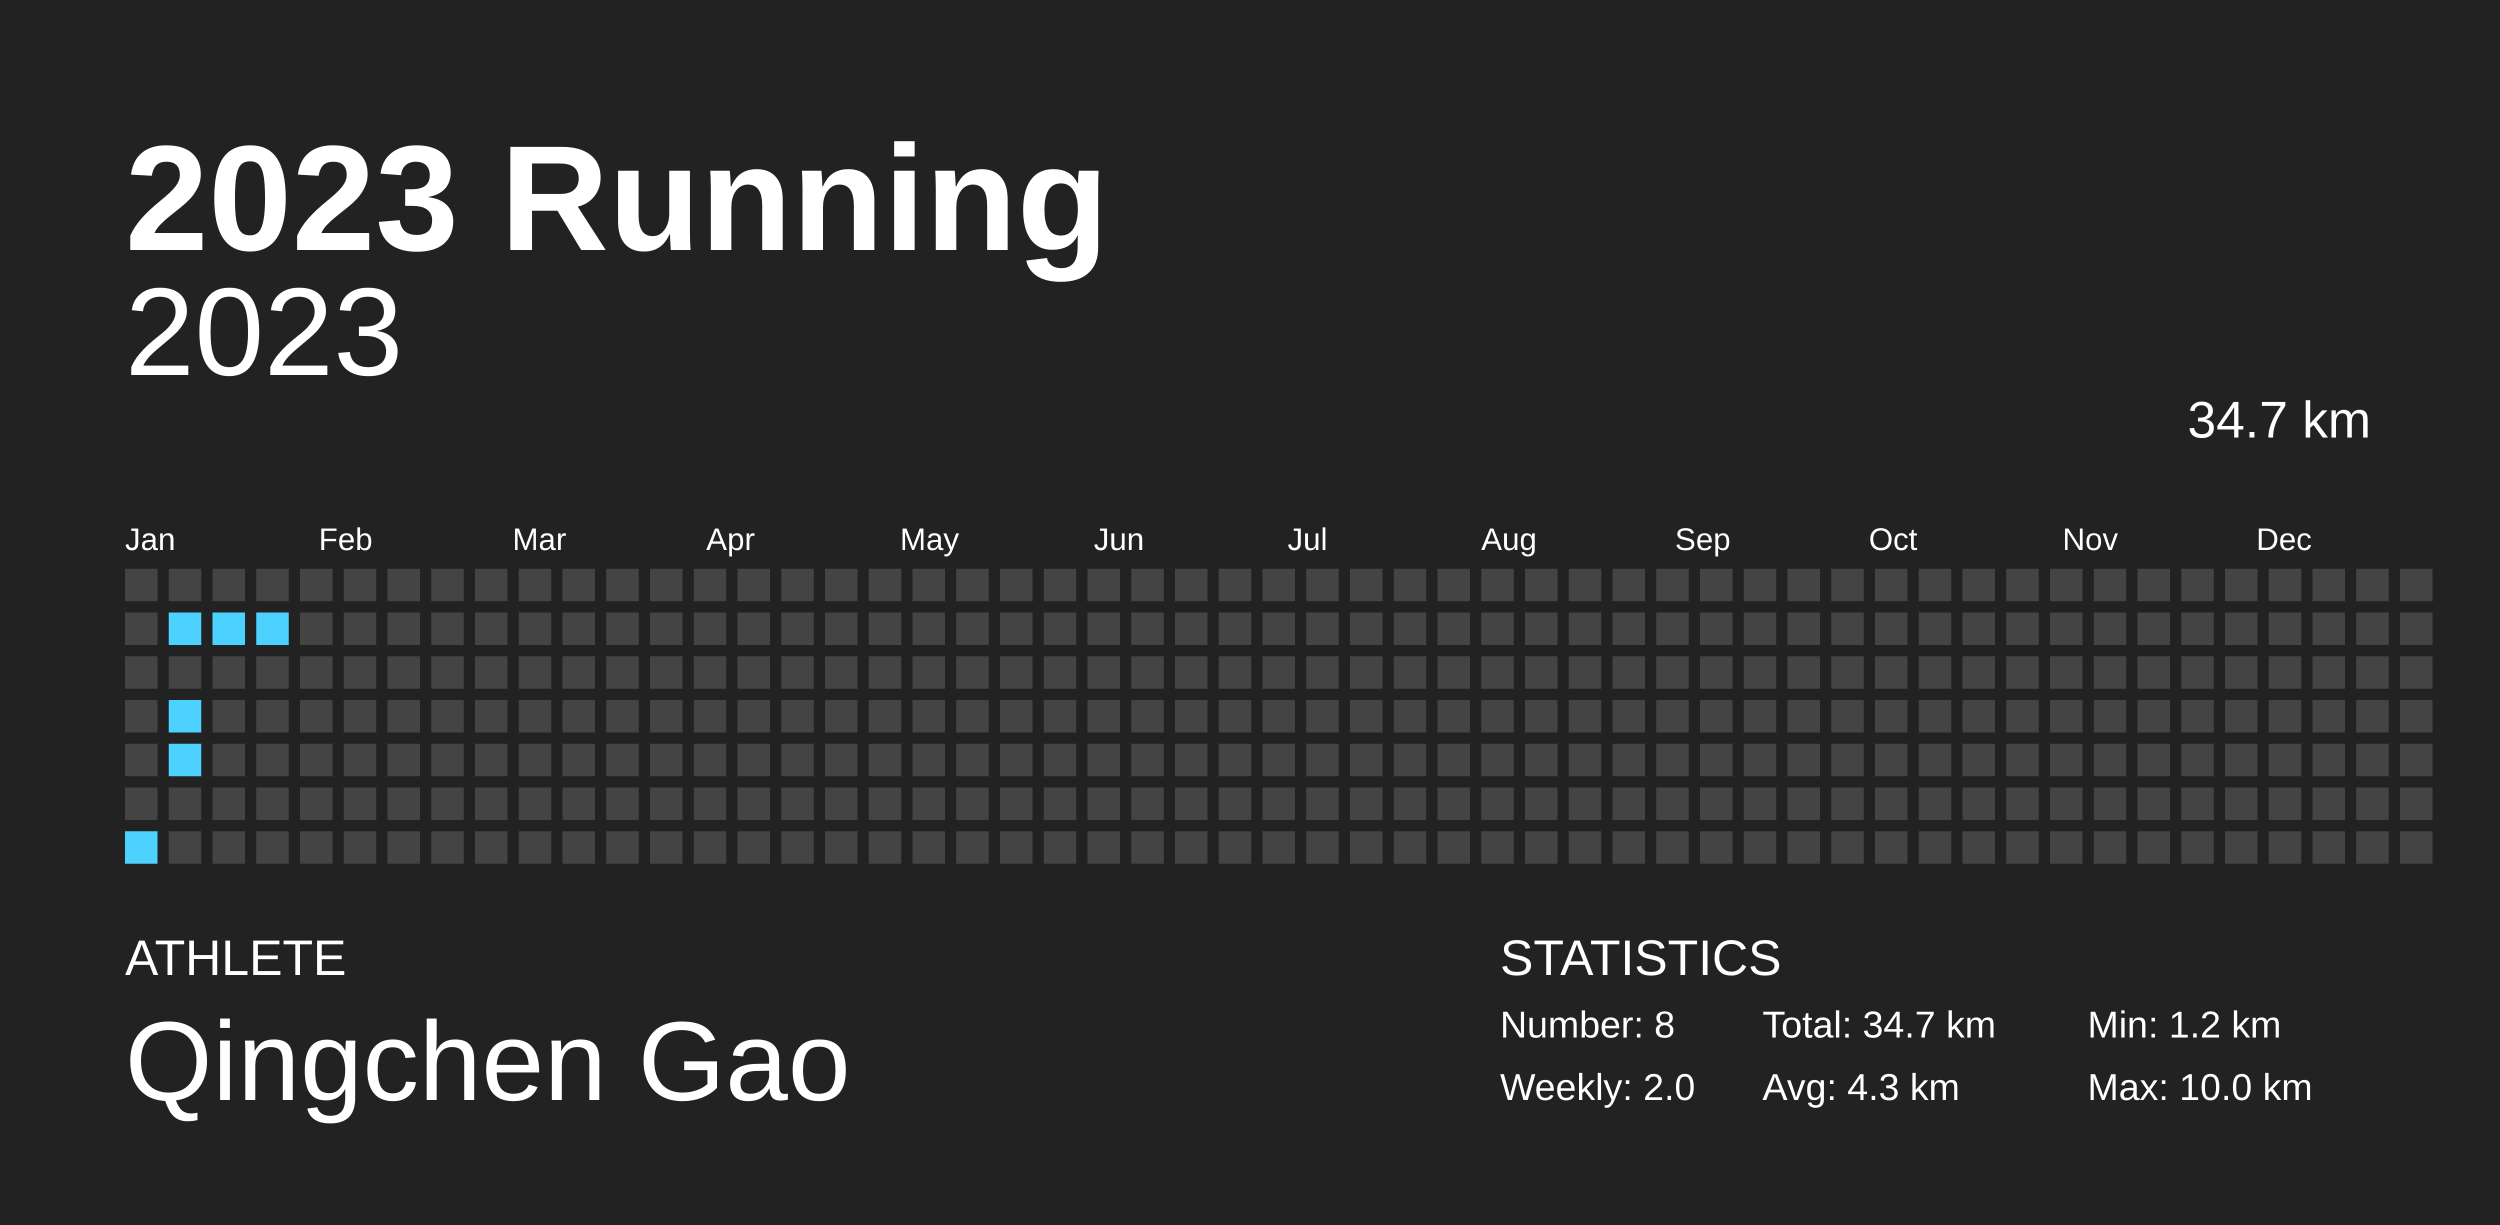
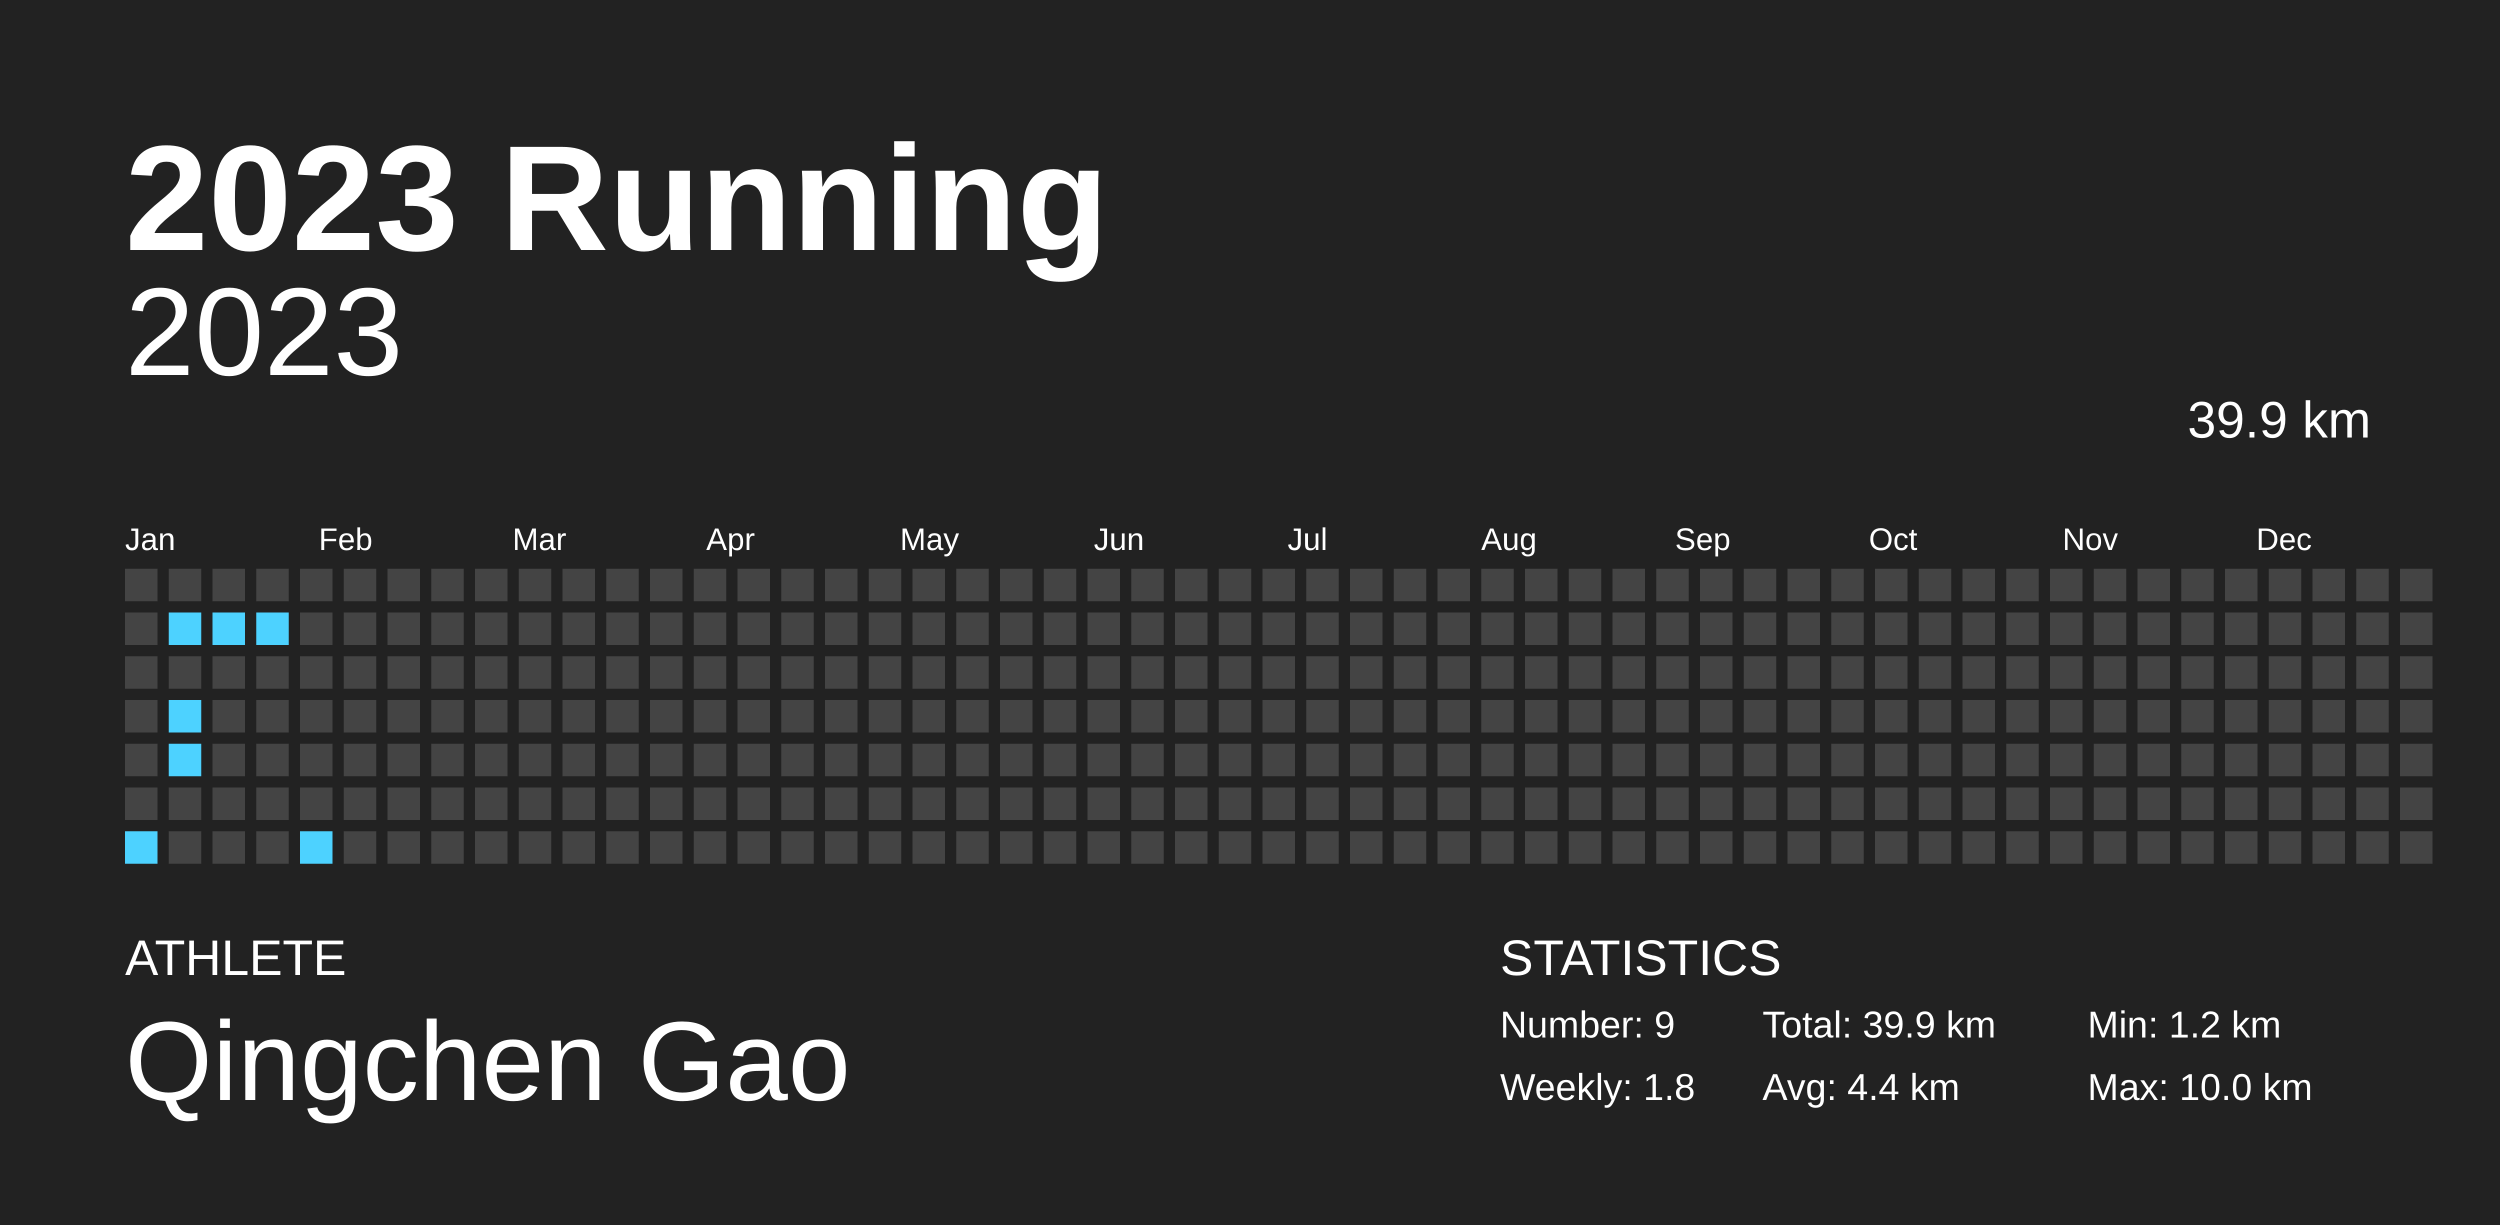
<svg xmlns="http://www.w3.org/2000/svg" baseProfile="full" height="98mm" version="1.1" viewBox="0,0,200,98" width="200mm">
  <defs />
  <rect fill="#222222" height="98" width="200" x="0" y="0" />
  <text fill="#FFFFFF" style="font-size:12px; font-family:Arial; font-weight:bold;" x="10" y="20">2023 Running</text>
  <text fill="#FFFFFF" style="font-size:4px; font-family:Arial" x="10" y="78">ATHLETE</text>
  <text fill="#FFFFFF" style="font-size:9px; font-family:Arial" x="10" y="88">Qingchen Gao</text>
  <text fill="#FFFFFF" style="font-size:4px; font-family:Arial" x="120" y="78">STATISTICS</text>
-   <text fill="#FFFFFF" style="font-size:3px; font-family:Arial" x="120" y="83">Number: 8</text>
-   <text fill="#FFFFFF" style="font-size:3px; font-family:Arial" x="120" y="88">Weekly: 2.0</text>
-   <text fill="#FFFFFF" style="font-size:3px; font-family:Arial" x="141" y="83">Total: 34.7 km</text>
-   <text fill="#FFFFFF" style="font-size:3px; font-family:Arial" x="141" y="88">Avg: 4.3 km</text>
+   <text fill="#FFFFFF" style="font-size:3px; font-family:Arial" x="120" y="83">Number: 9</text>
+   <text fill="#FFFFFF" style="font-size:3px; font-family:Arial" x="120" y="88">Weekly: 1.8</text>
+   <text fill="#FFFFFF" style="font-size:3px; font-family:Arial" x="141" y="83">Total: 39.9 km</text>
+   <text fill="#FFFFFF" style="font-size:3px; font-family:Arial" x="141" y="88">Avg: 4.4 km</text>
  <text fill="#FFFFFF" style="font-size:3px; font-family:Arial" x="167" y="83">Min: 1.2 km</text>
  <text fill="#FFFFFF" style="font-size:3px; font-family:Arial" x="167" y="88">Max: 10.0 km</text>
  <text alignment-baseline="hanging" fill="#FFFFFF" style="font-size:10.0px; font-family:Arial;" x="10" y="30">2023</text>
-   <text alignment-baseline="hanging" fill="#FFFFFF" style="font-size:4.125px; font-family:Arial;" x="175" y="35">34.7 km</text>
+   <text alignment-baseline="hanging" fill="#FFFFFF" style="font-size:4.125px; font-family:Arial;" x="175" y="35">39.9 km</text>
  <text fill="#FFFFFF" style="font-size:2.5px; font-family:Arial" x="10.0" y="44">Jan</text>
  <text fill="#FFFFFF" style="font-size:2.5px; font-family:Arial" x="25.5" y="44">Feb</text>
  <text fill="#FFFFFF" style="font-size:2.5px; font-family:Arial" x="41.0" y="44">Mar</text>
  <text fill="#FFFFFF" style="font-size:2.5px; font-family:Arial" x="56.5" y="44">Apr</text>
  <text fill="#FFFFFF" style="font-size:2.5px; font-family:Arial" x="72.0" y="44">May</text>
  <text fill="#FFFFFF" style="font-size:2.5px; font-family:Arial" x="87.5" y="44">Jun</text>
  <text fill="#FFFFFF" style="font-size:2.5px; font-family:Arial" x="103.0" y="44">Jul</text>
  <text fill="#FFFFFF" style="font-size:2.5px; font-family:Arial" x="118.5" y="44">Aug</text>
  <text fill="#FFFFFF" style="font-size:2.5px; font-family:Arial" x="134.0" y="44">Sep</text>
  <text fill="#FFFFFF" style="font-size:2.5px; font-family:Arial" x="149.5" y="44">Oct</text>
  <text fill="#FFFFFF" style="font-size:2.5px; font-family:Arial" x="165.0" y="44">Nov</text>
  <text fill="#FFFFFF" style="font-size:2.5px; font-family:Arial" x="180.5" y="44">Dec</text>
  <rect fill="#444444" height="2.6" width="2.6" x="10.0" y="45.5" />
  <rect fill="#444444" height="2.6" width="2.6" x="10.0" y="49.0" />
  <rect fill="#444444" height="2.6" width="2.6" x="10.0" y="52.5" />
  <rect fill="#444444" height="2.6" width="2.6" x="10.0" y="56.0" />
  <rect fill="#444444" height="2.6" width="2.6" x="10.0" y="59.5" />
  <rect fill="#444444" height="2.6" width="2.6" x="10.0" y="63.0" />
  <rect fill="#4dd2ff" height="2.6" width="2.6" x="10.0" y="66.5" />
  <rect fill="#444444" height="2.6" width="2.6" x="13.5" y="45.5" />
  <rect fill="#4dd2ff" height="2.6" width="2.6" x="13.5" y="49.0" />
  <rect fill="#444444" height="2.6" width="2.6" x="13.5" y="52.5" />
  <rect fill="#4dd2ff" height="2.6" width="2.6" x="13.5" y="56.0" />
  <rect fill="#4dd2ff" height="2.6" width="2.6" x="13.5" y="59.5" />
  <rect fill="#444444" height="2.6" width="2.6" x="13.5" y="63.0" />
  <rect fill="#444444" height="2.6" width="2.6" x="13.5" y="66.5" />
  <rect fill="#444444" height="2.6" width="2.6" x="17.0" y="45.5" />
  <rect fill="#4dd2ff" height="2.6" width="2.6" x="17.0" y="49.0" />
  <rect fill="#444444" height="2.6" width="2.6" x="17.0" y="52.5" />
  <rect fill="#444444" height="2.6" width="2.6" x="17.0" y="56.0" />
  <rect fill="#444444" height="2.6" width="2.6" x="17.0" y="59.5" />
  <rect fill="#444444" height="2.6" width="2.6" x="17.0" y="63.0" />
  <rect fill="#444444" height="2.6" width="2.6" x="17.0" y="66.5" />
  <rect fill="#444444" height="2.6" width="2.6" x="20.5" y="45.5" />
  <rect fill="#4dd2ff" height="2.6" width="2.6" x="20.5" y="49.0" />
  <rect fill="#444444" height="2.6" width="2.6" x="20.5" y="52.5" />
  <rect fill="#444444" height="2.6" width="2.6" x="20.5" y="56.0" />
  <rect fill="#444444" height="2.6" width="2.6" x="20.5" y="59.5" />
  <rect fill="#444444" height="2.6" width="2.6" x="20.5" y="63.0" />
  <rect fill="#444444" height="2.6" width="2.6" x="20.5" y="66.5" />
  <rect fill="#444444" height="2.6" width="2.6" x="24.0" y="45.5" />
  <rect fill="#444444" height="2.6" width="2.6" x="24.0" y="49.0" />
  <rect fill="#444444" height="2.6" width="2.6" x="24.0" y="52.5" />
  <rect fill="#444444" height="2.6" width="2.6" x="24.0" y="56.0" />
  <rect fill="#444444" height="2.6" width="2.6" x="24.0" y="59.5" />
  <rect fill="#444444" height="2.6" width="2.6" x="24.0" y="63.0" />
-   <rect fill="#444444" height="2.6" width="2.6" x="24.0" y="66.5" />
+   <rect fill="#4dd2ff" height="2.6" width="2.6" x="24.0" y="66.5" />
  <rect fill="#444444" height="2.6" width="2.6" x="27.5" y="45.5" />
  <rect fill="#444444" height="2.6" width="2.6" x="27.5" y="49.0" />
  <rect fill="#444444" height="2.6" width="2.6" x="27.5" y="52.5" />
  <rect fill="#444444" height="2.6" width="2.6" x="27.5" y="56.0" />
  <rect fill="#444444" height="2.6" width="2.6" x="27.5" y="59.5" />
  <rect fill="#444444" height="2.6" width="2.6" x="27.5" y="63.0" />
  <rect fill="#444444" height="2.6" width="2.6" x="27.5" y="66.5" />
  <rect fill="#444444" height="2.6" width="2.6" x="31.0" y="45.5" />
  <rect fill="#444444" height="2.6" width="2.6" x="31.0" y="49.0" />
  <rect fill="#444444" height="2.6" width="2.6" x="31.0" y="52.5" />
  <rect fill="#444444" height="2.6" width="2.6" x="31.0" y="56.0" />
  <rect fill="#444444" height="2.6" width="2.6" x="31.0" y="59.5" />
  <rect fill="#444444" height="2.6" width="2.6" x="31.0" y="63.0" />
  <rect fill="#444444" height="2.6" width="2.6" x="31.0" y="66.5" />
  <rect fill="#444444" height="2.6" width="2.6" x="34.5" y="45.5" />
  <rect fill="#444444" height="2.6" width="2.6" x="34.5" y="49.0" />
  <rect fill="#444444" height="2.6" width="2.6" x="34.5" y="52.5" />
  <rect fill="#444444" height="2.6" width="2.6" x="34.5" y="56.0" />
  <rect fill="#444444" height="2.6" width="2.6" x="34.5" y="59.5" />
  <rect fill="#444444" height="2.6" width="2.6" x="34.5" y="63.0" />
  <rect fill="#444444" height="2.6" width="2.6" x="34.5" y="66.5" />
  <rect fill="#444444" height="2.6" width="2.6" x="38.0" y="45.5" />
  <rect fill="#444444" height="2.6" width="2.6" x="38.0" y="49.0" />
  <rect fill="#444444" height="2.6" width="2.6" x="38.0" y="52.5" />
  <rect fill="#444444" height="2.6" width="2.6" x="38.0" y="56.0" />
  <rect fill="#444444" height="2.6" width="2.6" x="38.0" y="59.5" />
  <rect fill="#444444" height="2.6" width="2.6" x="38.0" y="63.0" />
  <rect fill="#444444" height="2.6" width="2.6" x="38.0" y="66.5" />
  <rect fill="#444444" height="2.6" width="2.6" x="41.5" y="45.5" />
  <rect fill="#444444" height="2.6" width="2.6" x="41.5" y="49.0" />
  <rect fill="#444444" height="2.6" width="2.6" x="41.5" y="52.5" />
  <rect fill="#444444" height="2.6" width="2.6" x="41.5" y="56.0" />
  <rect fill="#444444" height="2.6" width="2.6" x="41.5" y="59.5" />
  <rect fill="#444444" height="2.6" width="2.6" x="41.5" y="63.0" />
  <rect fill="#444444" height="2.6" width="2.6" x="41.5" y="66.5" />
  <rect fill="#444444" height="2.6" width="2.6" x="45.0" y="45.5" />
  <rect fill="#444444" height="2.6" width="2.6" x="45.0" y="49.0" />
  <rect fill="#444444" height="2.6" width="2.6" x="45.0" y="52.5" />
  <rect fill="#444444" height="2.6" width="2.6" x="45.0" y="56.0" />
  <rect fill="#444444" height="2.6" width="2.6" x="45.0" y="59.5" />
  <rect fill="#444444" height="2.6" width="2.6" x="45.0" y="63.0" />
  <rect fill="#444444" height="2.6" width="2.6" x="45.0" y="66.5" />
  <rect fill="#444444" height="2.6" width="2.6" x="48.5" y="45.5" />
  <rect fill="#444444" height="2.6" width="2.6" x="48.5" y="49.0" />
  <rect fill="#444444" height="2.6" width="2.6" x="48.5" y="52.5" />
  <rect fill="#444444" height="2.6" width="2.6" x="48.5" y="56.0" />
  <rect fill="#444444" height="2.6" width="2.6" x="48.5" y="59.5" />
  <rect fill="#444444" height="2.6" width="2.6" x="48.5" y="63.0" />
  <rect fill="#444444" height="2.6" width="2.6" x="48.5" y="66.5" />
  <rect fill="#444444" height="2.6" width="2.6" x="52.0" y="45.5" />
  <rect fill="#444444" height="2.6" width="2.6" x="52.0" y="49.0" />
  <rect fill="#444444" height="2.6" width="2.6" x="52.0" y="52.5" />
  <rect fill="#444444" height="2.6" width="2.6" x="52.0" y="56.0" />
  <rect fill="#444444" height="2.6" width="2.6" x="52.0" y="59.5" />
  <rect fill="#444444" height="2.6" width="2.6" x="52.0" y="63.0" />
  <rect fill="#444444" height="2.6" width="2.6" x="52.0" y="66.5" />
  <rect fill="#444444" height="2.6" width="2.6" x="55.5" y="45.5" />
  <rect fill="#444444" height="2.6" width="2.6" x="55.5" y="49.0" />
  <rect fill="#444444" height="2.6" width="2.6" x="55.5" y="52.5" />
  <rect fill="#444444" height="2.6" width="2.6" x="55.5" y="56.0" />
  <rect fill="#444444" height="2.6" width="2.6" x="55.5" y="59.5" />
  <rect fill="#444444" height="2.6" width="2.6" x="55.5" y="63.0" />
  <rect fill="#444444" height="2.6" width="2.6" x="55.5" y="66.5" />
  <rect fill="#444444" height="2.6" width="2.6" x="59.0" y="45.5" />
  <rect fill="#444444" height="2.6" width="2.6" x="59.0" y="49.0" />
  <rect fill="#444444" height="2.6" width="2.6" x="59.0" y="52.5" />
  <rect fill="#444444" height="2.6" width="2.6" x="59.0" y="56.0" />
  <rect fill="#444444" height="2.6" width="2.6" x="59.0" y="59.5" />
  <rect fill="#444444" height="2.6" width="2.6" x="59.0" y="63.0" />
  <rect fill="#444444" height="2.6" width="2.6" x="59.0" y="66.5" />
  <rect fill="#444444" height="2.6" width="2.6" x="62.5" y="45.5" />
  <rect fill="#444444" height="2.6" width="2.6" x="62.5" y="49.0" />
  <rect fill="#444444" height="2.6" width="2.6" x="62.5" y="52.5" />
  <rect fill="#444444" height="2.6" width="2.6" x="62.5" y="56.0" />
  <rect fill="#444444" height="2.6" width="2.6" x="62.5" y="59.5" />
  <rect fill="#444444" height="2.6" width="2.6" x="62.5" y="63.0" />
  <rect fill="#444444" height="2.6" width="2.6" x="62.5" y="66.5" />
  <rect fill="#444444" height="2.6" width="2.6" x="66.0" y="45.5" />
  <rect fill="#444444" height="2.6" width="2.6" x="66.0" y="49.0" />
  <rect fill="#444444" height="2.6" width="2.6" x="66.0" y="52.5" />
  <rect fill="#444444" height="2.6" width="2.6" x="66.0" y="56.0" />
  <rect fill="#444444" height="2.6" width="2.6" x="66.0" y="59.5" />
  <rect fill="#444444" height="2.6" width="2.6" x="66.0" y="63.0" />
  <rect fill="#444444" height="2.6" width="2.6" x="66.0" y="66.5" />
  <rect fill="#444444" height="2.6" width="2.6" x="69.5" y="45.5" />
  <rect fill="#444444" height="2.6" width="2.6" x="69.5" y="49.0" />
  <rect fill="#444444" height="2.6" width="2.6" x="69.5" y="52.5" />
  <rect fill="#444444" height="2.6" width="2.6" x="69.5" y="56.0" />
  <rect fill="#444444" height="2.6" width="2.6" x="69.5" y="59.5" />
  <rect fill="#444444" height="2.6" width="2.6" x="69.5" y="63.0" />
  <rect fill="#444444" height="2.6" width="2.6" x="69.5" y="66.5" />
  <rect fill="#444444" height="2.6" width="2.6" x="73.0" y="45.5" />
  <rect fill="#444444" height="2.6" width="2.6" x="73.0" y="49.0" />
  <rect fill="#444444" height="2.6" width="2.6" x="73.0" y="52.5" />
  <rect fill="#444444" height="2.6" width="2.6" x="73.0" y="56.0" />
  <rect fill="#444444" height="2.6" width="2.6" x="73.0" y="59.5" />
  <rect fill="#444444" height="2.6" width="2.6" x="73.0" y="63.0" />
  <rect fill="#444444" height="2.6" width="2.6" x="73.0" y="66.5" />
  <rect fill="#444444" height="2.6" width="2.6" x="76.5" y="45.5" />
  <rect fill="#444444" height="2.6" width="2.6" x="76.5" y="49.0" />
  <rect fill="#444444" height="2.6" width="2.6" x="76.5" y="52.5" />
  <rect fill="#444444" height="2.6" width="2.6" x="76.5" y="56.0" />
  <rect fill="#444444" height="2.6" width="2.6" x="76.5" y="59.5" />
  <rect fill="#444444" height="2.6" width="2.6" x="76.5" y="63.0" />
  <rect fill="#444444" height="2.6" width="2.6" x="76.5" y="66.5" />
  <rect fill="#444444" height="2.6" width="2.6" x="80.0" y="45.5" />
  <rect fill="#444444" height="2.6" width="2.6" x="80.0" y="49.0" />
  <rect fill="#444444" height="2.6" width="2.6" x="80.0" y="52.5" />
  <rect fill="#444444" height="2.6" width="2.6" x="80.0" y="56.0" />
  <rect fill="#444444" height="2.6" width="2.6" x="80.0" y="59.5" />
  <rect fill="#444444" height="2.6" width="2.6" x="80.0" y="63.0" />
  <rect fill="#444444" height="2.6" width="2.6" x="80.0" y="66.5" />
  <rect fill="#444444" height="2.6" width="2.6" x="83.5" y="45.5" />
  <rect fill="#444444" height="2.6" width="2.6" x="83.5" y="49.0" />
  <rect fill="#444444" height="2.6" width="2.6" x="83.5" y="52.5" />
  <rect fill="#444444" height="2.6" width="2.6" x="83.5" y="56.0" />
  <rect fill="#444444" height="2.6" width="2.6" x="83.5" y="59.5" />
  <rect fill="#444444" height="2.6" width="2.6" x="83.5" y="63.0" />
  <rect fill="#444444" height="2.6" width="2.6" x="83.5" y="66.5" />
  <rect fill="#444444" height="2.6" width="2.6" x="87.0" y="45.5" />
  <rect fill="#444444" height="2.6" width="2.6" x="87.0" y="49.0" />
  <rect fill="#444444" height="2.6" width="2.6" x="87.0" y="52.5" />
  <rect fill="#444444" height="2.6" width="2.6" x="87.0" y="56.0" />
  <rect fill="#444444" height="2.6" width="2.6" x="87.0" y="59.5" />
  <rect fill="#444444" height="2.6" width="2.6" x="87.0" y="63.0" />
  <rect fill="#444444" height="2.6" width="2.6" x="87.0" y="66.5" />
  <rect fill="#444444" height="2.6" width="2.6" x="90.5" y="45.5" />
  <rect fill="#444444" height="2.6" width="2.6" x="90.5" y="49.0" />
  <rect fill="#444444" height="2.6" width="2.6" x="90.5" y="52.5" />
  <rect fill="#444444" height="2.6" width="2.6" x="90.5" y="56.0" />
  <rect fill="#444444" height="2.6" width="2.6" x="90.5" y="59.5" />
  <rect fill="#444444" height="2.6" width="2.6" x="90.5" y="63.0" />
  <rect fill="#444444" height="2.6" width="2.6" x="90.5" y="66.5" />
  <rect fill="#444444" height="2.6" width="2.6" x="94.0" y="45.5" />
  <rect fill="#444444" height="2.6" width="2.6" x="94.0" y="49.0" />
  <rect fill="#444444" height="2.6" width="2.6" x="94.0" y="52.5" />
  <rect fill="#444444" height="2.6" width="2.6" x="94.0" y="56.0" />
  <rect fill="#444444" height="2.6" width="2.6" x="94.0" y="59.5" />
  <rect fill="#444444" height="2.6" width="2.6" x="94.0" y="63.0" />
  <rect fill="#444444" height="2.6" width="2.6" x="94.0" y="66.5" />
  <rect fill="#444444" height="2.6" width="2.6" x="97.5" y="45.5" />
  <rect fill="#444444" height="2.6" width="2.6" x="97.5" y="49.0" />
  <rect fill="#444444" height="2.6" width="2.6" x="97.5" y="52.5" />
  <rect fill="#444444" height="2.6" width="2.6" x="97.5" y="56.0" />
  <rect fill="#444444" height="2.6" width="2.6" x="97.5" y="59.5" />
  <rect fill="#444444" height="2.6" width="2.6" x="97.5" y="63.0" />
  <rect fill="#444444" height="2.6" width="2.6" x="97.5" y="66.5" />
  <rect fill="#444444" height="2.6" width="2.6" x="101.0" y="45.5" />
  <rect fill="#444444" height="2.6" width="2.6" x="101.0" y="49.0" />
  <rect fill="#444444" height="2.6" width="2.6" x="101.0" y="52.5" />
  <rect fill="#444444" height="2.6" width="2.6" x="101.0" y="56.0" />
  <rect fill="#444444" height="2.6" width="2.6" x="101.0" y="59.5" />
  <rect fill="#444444" height="2.6" width="2.6" x="101.0" y="63.0" />
  <rect fill="#444444" height="2.6" width="2.6" x="101.0" y="66.5" />
  <rect fill="#444444" height="2.6" width="2.6" x="104.5" y="45.5" />
  <rect fill="#444444" height="2.6" width="2.6" x="104.5" y="49.0" />
  <rect fill="#444444" height="2.6" width="2.6" x="104.5" y="52.5" />
  <rect fill="#444444" height="2.6" width="2.6" x="104.5" y="56.0" />
  <rect fill="#444444" height="2.6" width="2.6" x="104.5" y="59.5" />
  <rect fill="#444444" height="2.6" width="2.6" x="104.5" y="63.0" />
  <rect fill="#444444" height="2.6" width="2.6" x="104.5" y="66.5" />
  <rect fill="#444444" height="2.6" width="2.6" x="108.0" y="45.5" />
  <rect fill="#444444" height="2.6" width="2.6" x="108.0" y="49.0" />
  <rect fill="#444444" height="2.6" width="2.6" x="108.0" y="52.5" />
  <rect fill="#444444" height="2.6" width="2.6" x="108.0" y="56.0" />
  <rect fill="#444444" height="2.6" width="2.6" x="108.0" y="59.5" />
  <rect fill="#444444" height="2.6" width="2.6" x="108.0" y="63.0" />
  <rect fill="#444444" height="2.6" width="2.6" x="108.0" y="66.5" />
  <rect fill="#444444" height="2.6" width="2.6" x="111.5" y="45.5" />
  <rect fill="#444444" height="2.6" width="2.6" x="111.5" y="49.0" />
  <rect fill="#444444" height="2.6" width="2.6" x="111.5" y="52.5" />
  <rect fill="#444444" height="2.6" width="2.6" x="111.5" y="56.0" />
  <rect fill="#444444" height="2.6" width="2.6" x="111.5" y="59.5" />
  <rect fill="#444444" height="2.6" width="2.6" x="111.5" y="63.0" />
  <rect fill="#444444" height="2.6" width="2.6" x="111.5" y="66.5" />
  <rect fill="#444444" height="2.6" width="2.6" x="115.0" y="45.5" />
  <rect fill="#444444" height="2.6" width="2.6" x="115.0" y="49.0" />
  <rect fill="#444444" height="2.6" width="2.6" x="115.0" y="52.5" />
  <rect fill="#444444" height="2.6" width="2.6" x="115.0" y="56.0" />
  <rect fill="#444444" height="2.6" width="2.6" x="115.0" y="59.5" />
  <rect fill="#444444" height="2.6" width="2.6" x="115.0" y="63.0" />
  <rect fill="#444444" height="2.6" width="2.6" x="115.0" y="66.5" />
  <rect fill="#444444" height="2.6" width="2.6" x="118.5" y="45.5" />
  <rect fill="#444444" height="2.6" width="2.6" x="118.5" y="49.0" />
  <rect fill="#444444" height="2.6" width="2.6" x="118.5" y="52.5" />
  <rect fill="#444444" height="2.6" width="2.6" x="118.5" y="56.0" />
  <rect fill="#444444" height="2.6" width="2.6" x="118.5" y="59.5" />
  <rect fill="#444444" height="2.6" width="2.6" x="118.5" y="63.0" />
  <rect fill="#444444" height="2.6" width="2.6" x="118.5" y="66.5" />
  <rect fill="#444444" height="2.6" width="2.6" x="122.0" y="45.5" />
  <rect fill="#444444" height="2.6" width="2.6" x="122.0" y="49.0" />
  <rect fill="#444444" height="2.6" width="2.6" x="122.0" y="52.5" />
  <rect fill="#444444" height="2.6" width="2.6" x="122.0" y="56.0" />
  <rect fill="#444444" height="2.6" width="2.6" x="122.0" y="59.5" />
  <rect fill="#444444" height="2.6" width="2.6" x="122.0" y="63.0" />
  <rect fill="#444444" height="2.6" width="2.6" x="122.0" y="66.5" />
  <rect fill="#444444" height="2.6" width="2.6" x="125.5" y="45.5" />
  <rect fill="#444444" height="2.6" width="2.6" x="125.5" y="49.0" />
  <rect fill="#444444" height="2.6" width="2.6" x="125.5" y="52.5" />
  <rect fill="#444444" height="2.6" width="2.6" x="125.5" y="56.0" />
  <rect fill="#444444" height="2.6" width="2.6" x="125.5" y="59.5" />
  <rect fill="#444444" height="2.6" width="2.6" x="125.5" y="63.0" />
  <rect fill="#444444" height="2.6" width="2.6" x="125.5" y="66.5" />
  <rect fill="#444444" height="2.6" width="2.6" x="129.0" y="45.5" />
  <rect fill="#444444" height="2.6" width="2.6" x="129.0" y="49.0" />
  <rect fill="#444444" height="2.6" width="2.6" x="129.0" y="52.5" />
  <rect fill="#444444" height="2.6" width="2.6" x="129.0" y="56.0" />
  <rect fill="#444444" height="2.6" width="2.6" x="129.0" y="59.5" />
  <rect fill="#444444" height="2.6" width="2.6" x="129.0" y="63.0" />
  <rect fill="#444444" height="2.6" width="2.6" x="129.0" y="66.5" />
  <rect fill="#444444" height="2.6" width="2.6" x="132.5" y="45.5" />
  <rect fill="#444444" height="2.6" width="2.6" x="132.5" y="49.0" />
  <rect fill="#444444" height="2.6" width="2.6" x="132.5" y="52.5" />
  <rect fill="#444444" height="2.6" width="2.6" x="132.5" y="56.0" />
  <rect fill="#444444" height="2.6" width="2.6" x="132.5" y="59.5" />
  <rect fill="#444444" height="2.6" width="2.6" x="132.5" y="63.0" />
  <rect fill="#444444" height="2.6" width="2.6" x="132.5" y="66.5" />
  <rect fill="#444444" height="2.6" width="2.6" x="136.0" y="45.5" />
  <rect fill="#444444" height="2.6" width="2.6" x="136.0" y="49.0" />
  <rect fill="#444444" height="2.6" width="2.6" x="136.0" y="52.5" />
  <rect fill="#444444" height="2.6" width="2.6" x="136.0" y="56.0" />
  <rect fill="#444444" height="2.6" width="2.6" x="136.0" y="59.5" />
  <rect fill="#444444" height="2.6" width="2.6" x="136.0" y="63.0" />
  <rect fill="#444444" height="2.6" width="2.6" x="136.0" y="66.5" />
  <rect fill="#444444" height="2.6" width="2.6" x="139.5" y="45.5" />
  <rect fill="#444444" height="2.6" width="2.6" x="139.5" y="49.0" />
  <rect fill="#444444" height="2.6" width="2.6" x="139.5" y="52.5" />
  <rect fill="#444444" height="2.6" width="2.6" x="139.5" y="56.0" />
  <rect fill="#444444" height="2.6" width="2.6" x="139.5" y="59.5" />
  <rect fill="#444444" height="2.6" width="2.6" x="139.5" y="63.0" />
  <rect fill="#444444" height="2.6" width="2.6" x="139.5" y="66.5" />
  <rect fill="#444444" height="2.6" width="2.6" x="143.0" y="45.5" />
  <rect fill="#444444" height="2.6" width="2.6" x="143.0" y="49.0" />
  <rect fill="#444444" height="2.6" width="2.6" x="143.0" y="52.5" />
  <rect fill="#444444" height="2.6" width="2.6" x="143.0" y="56.0" />
  <rect fill="#444444" height="2.6" width="2.6" x="143.0" y="59.5" />
  <rect fill="#444444" height="2.6" width="2.6" x="143.0" y="63.0" />
  <rect fill="#444444" height="2.6" width="2.6" x="143.0" y="66.5" />
  <rect fill="#444444" height="2.6" width="2.6" x="146.5" y="45.5" />
  <rect fill="#444444" height="2.6" width="2.6" x="146.5" y="49.0" />
  <rect fill="#444444" height="2.6" width="2.6" x="146.5" y="52.5" />
  <rect fill="#444444" height="2.6" width="2.6" x="146.5" y="56.0" />
  <rect fill="#444444" height="2.6" width="2.6" x="146.5" y="59.5" />
  <rect fill="#444444" height="2.6" width="2.6" x="146.5" y="63.0" />
  <rect fill="#444444" height="2.6" width="2.6" x="146.5" y="66.5" />
  <rect fill="#444444" height="2.6" width="2.6" x="150.0" y="45.5" />
  <rect fill="#444444" height="2.6" width="2.6" x="150.0" y="49.0" />
  <rect fill="#444444" height="2.6" width="2.6" x="150.0" y="52.5" />
  <rect fill="#444444" height="2.6" width="2.6" x="150.0" y="56.0" />
  <rect fill="#444444" height="2.6" width="2.6" x="150.0" y="59.5" />
  <rect fill="#444444" height="2.6" width="2.6" x="150.0" y="63.0" />
  <rect fill="#444444" height="2.6" width="2.6" x="150.0" y="66.5" />
  <rect fill="#444444" height="2.6" width="2.6" x="153.5" y="45.5" />
  <rect fill="#444444" height="2.6" width="2.6" x="153.5" y="49.0" />
  <rect fill="#444444" height="2.6" width="2.6" x="153.5" y="52.5" />
  <rect fill="#444444" height="2.6" width="2.6" x="153.5" y="56.0" />
  <rect fill="#444444" height="2.6" width="2.6" x="153.5" y="59.5" />
  <rect fill="#444444" height="2.6" width="2.6" x="153.5" y="63.0" />
  <rect fill="#444444" height="2.6" width="2.6" x="153.5" y="66.5" />
  <rect fill="#444444" height="2.6" width="2.6" x="157.0" y="45.5" />
  <rect fill="#444444" height="2.6" width="2.6" x="157.0" y="49.0" />
  <rect fill="#444444" height="2.6" width="2.6" x="157.0" y="52.5" />
  <rect fill="#444444" height="2.6" width="2.6" x="157.0" y="56.0" />
  <rect fill="#444444" height="2.6" width="2.6" x="157.0" y="59.5" />
  <rect fill="#444444" height="2.6" width="2.6" x="157.0" y="63.0" />
  <rect fill="#444444" height="2.6" width="2.6" x="157.0" y="66.5" />
  <rect fill="#444444" height="2.6" width="2.6" x="160.5" y="45.5" />
  <rect fill="#444444" height="2.6" width="2.6" x="160.5" y="49.0" />
  <rect fill="#444444" height="2.6" width="2.6" x="160.5" y="52.5" />
  <rect fill="#444444" height="2.6" width="2.6" x="160.5" y="56.0" />
  <rect fill="#444444" height="2.6" width="2.6" x="160.5" y="59.5" />
  <rect fill="#444444" height="2.6" width="2.6" x="160.5" y="63.0" />
  <rect fill="#444444" height="2.6" width="2.6" x="160.5" y="66.5" />
  <rect fill="#444444" height="2.6" width="2.6" x="164.0" y="45.5" />
  <rect fill="#444444" height="2.6" width="2.6" x="164.0" y="49.0" />
  <rect fill="#444444" height="2.6" width="2.6" x="164.0" y="52.5" />
  <rect fill="#444444" height="2.6" width="2.6" x="164.0" y="56.0" />
  <rect fill="#444444" height="2.6" width="2.6" x="164.0" y="59.5" />
  <rect fill="#444444" height="2.6" width="2.6" x="164.0" y="63.0" />
  <rect fill="#444444" height="2.6" width="2.6" x="164.0" y="66.5" />
  <rect fill="#444444" height="2.6" width="2.6" x="167.5" y="45.5" />
  <rect fill="#444444" height="2.6" width="2.6" x="167.5" y="49.0" />
  <rect fill="#444444" height="2.6" width="2.6" x="167.5" y="52.5" />
  <rect fill="#444444" height="2.6" width="2.6" x="167.5" y="56.0" />
  <rect fill="#444444" height="2.6" width="2.6" x="167.5" y="59.5" />
  <rect fill="#444444" height="2.6" width="2.6" x="167.5" y="63.0" />
  <rect fill="#444444" height="2.6" width="2.6" x="167.5" y="66.5" />
  <rect fill="#444444" height="2.6" width="2.6" x="171.0" y="45.5" />
  <rect fill="#444444" height="2.6" width="2.6" x="171.0" y="49.0" />
  <rect fill="#444444" height="2.6" width="2.6" x="171.0" y="52.5" />
  <rect fill="#444444" height="2.6" width="2.6" x="171.0" y="56.0" />
  <rect fill="#444444" height="2.6" width="2.6" x="171.0" y="59.5" />
  <rect fill="#444444" height="2.6" width="2.6" x="171.0" y="63.0" />
  <rect fill="#444444" height="2.6" width="2.6" x="171.0" y="66.5" />
  <rect fill="#444444" height="2.6" width="2.6" x="174.5" y="45.5" />
  <rect fill="#444444" height="2.6" width="2.6" x="174.5" y="49.0" />
  <rect fill="#444444" height="2.6" width="2.6" x="174.5" y="52.5" />
  <rect fill="#444444" height="2.6" width="2.6" x="174.5" y="56.0" />
  <rect fill="#444444" height="2.6" width="2.6" x="174.5" y="59.5" />
  <rect fill="#444444" height="2.6" width="2.6" x="174.5" y="63.0" />
  <rect fill="#444444" height="2.6" width="2.6" x="174.5" y="66.5" />
  <rect fill="#444444" height="2.6" width="2.6" x="178.0" y="45.5" />
  <rect fill="#444444" height="2.6" width="2.6" x="178.0" y="49.0" />
  <rect fill="#444444" height="2.6" width="2.6" x="178.0" y="52.5" />
  <rect fill="#444444" height="2.6" width="2.6" x="178.0" y="56.0" />
  <rect fill="#444444" height="2.6" width="2.6" x="178.0" y="59.5" />
  <rect fill="#444444" height="2.6" width="2.6" x="178.0" y="63.0" />
  <rect fill="#444444" height="2.6" width="2.6" x="178.0" y="66.5" />
  <rect fill="#444444" height="2.6" width="2.6" x="181.5" y="45.5" />
  <rect fill="#444444" height="2.6" width="2.6" x="181.5" y="49.0" />
  <rect fill="#444444" height="2.6" width="2.6" x="181.5" y="52.5" />
  <rect fill="#444444" height="2.6" width="2.6" x="181.5" y="56.0" />
  <rect fill="#444444" height="2.6" width="2.6" x="181.5" y="59.5" />
  <rect fill="#444444" height="2.6" width="2.6" x="181.5" y="63.0" />
  <rect fill="#444444" height="2.6" width="2.6" x="181.5" y="66.5" />
  <rect fill="#444444" height="2.6" width="2.6" x="185.0" y="45.5" />
  <rect fill="#444444" height="2.6" width="2.6" x="185.0" y="49.0" />
  <rect fill="#444444" height="2.6" width="2.6" x="185.0" y="52.5" />
  <rect fill="#444444" height="2.6" width="2.6" x="185.0" y="56.0" />
  <rect fill="#444444" height="2.6" width="2.6" x="185.0" y="59.5" />
  <rect fill="#444444" height="2.6" width="2.6" x="185.0" y="63.0" />
  <rect fill="#444444" height="2.6" width="2.6" x="185.0" y="66.5" />
  <rect fill="#444444" height="2.6" width="2.6" x="188.5" y="45.5" />
  <rect fill="#444444" height="2.6" width="2.6" x="188.5" y="49.0" />
  <rect fill="#444444" height="2.6" width="2.6" x="188.5" y="52.5" />
  <rect fill="#444444" height="2.6" width="2.6" x="188.5" y="56.0" />
  <rect fill="#444444" height="2.6" width="2.6" x="188.5" y="59.5" />
  <rect fill="#444444" height="2.6" width="2.6" x="188.5" y="63.0" />
  <rect fill="#444444" height="2.6" width="2.6" x="188.5" y="66.5" />
  <rect fill="#444444" height="2.6" width="2.6" x="192.0" y="45.5" />
  <rect fill="#444444" height="2.6" width="2.6" x="192.0" y="49.0" />
  <rect fill="#444444" height="2.6" width="2.6" x="192.0" y="52.5" />
  <rect fill="#444444" height="2.6" width="2.6" x="192.0" y="56.0" />
  <rect fill="#444444" height="2.6" width="2.6" x="192.0" y="59.5" />
  <rect fill="#444444" height="2.6" width="2.6" x="192.0" y="63.0" />
  <rect fill="#444444" height="2.6" width="2.6" x="192.0" y="66.5" />
</svg>
